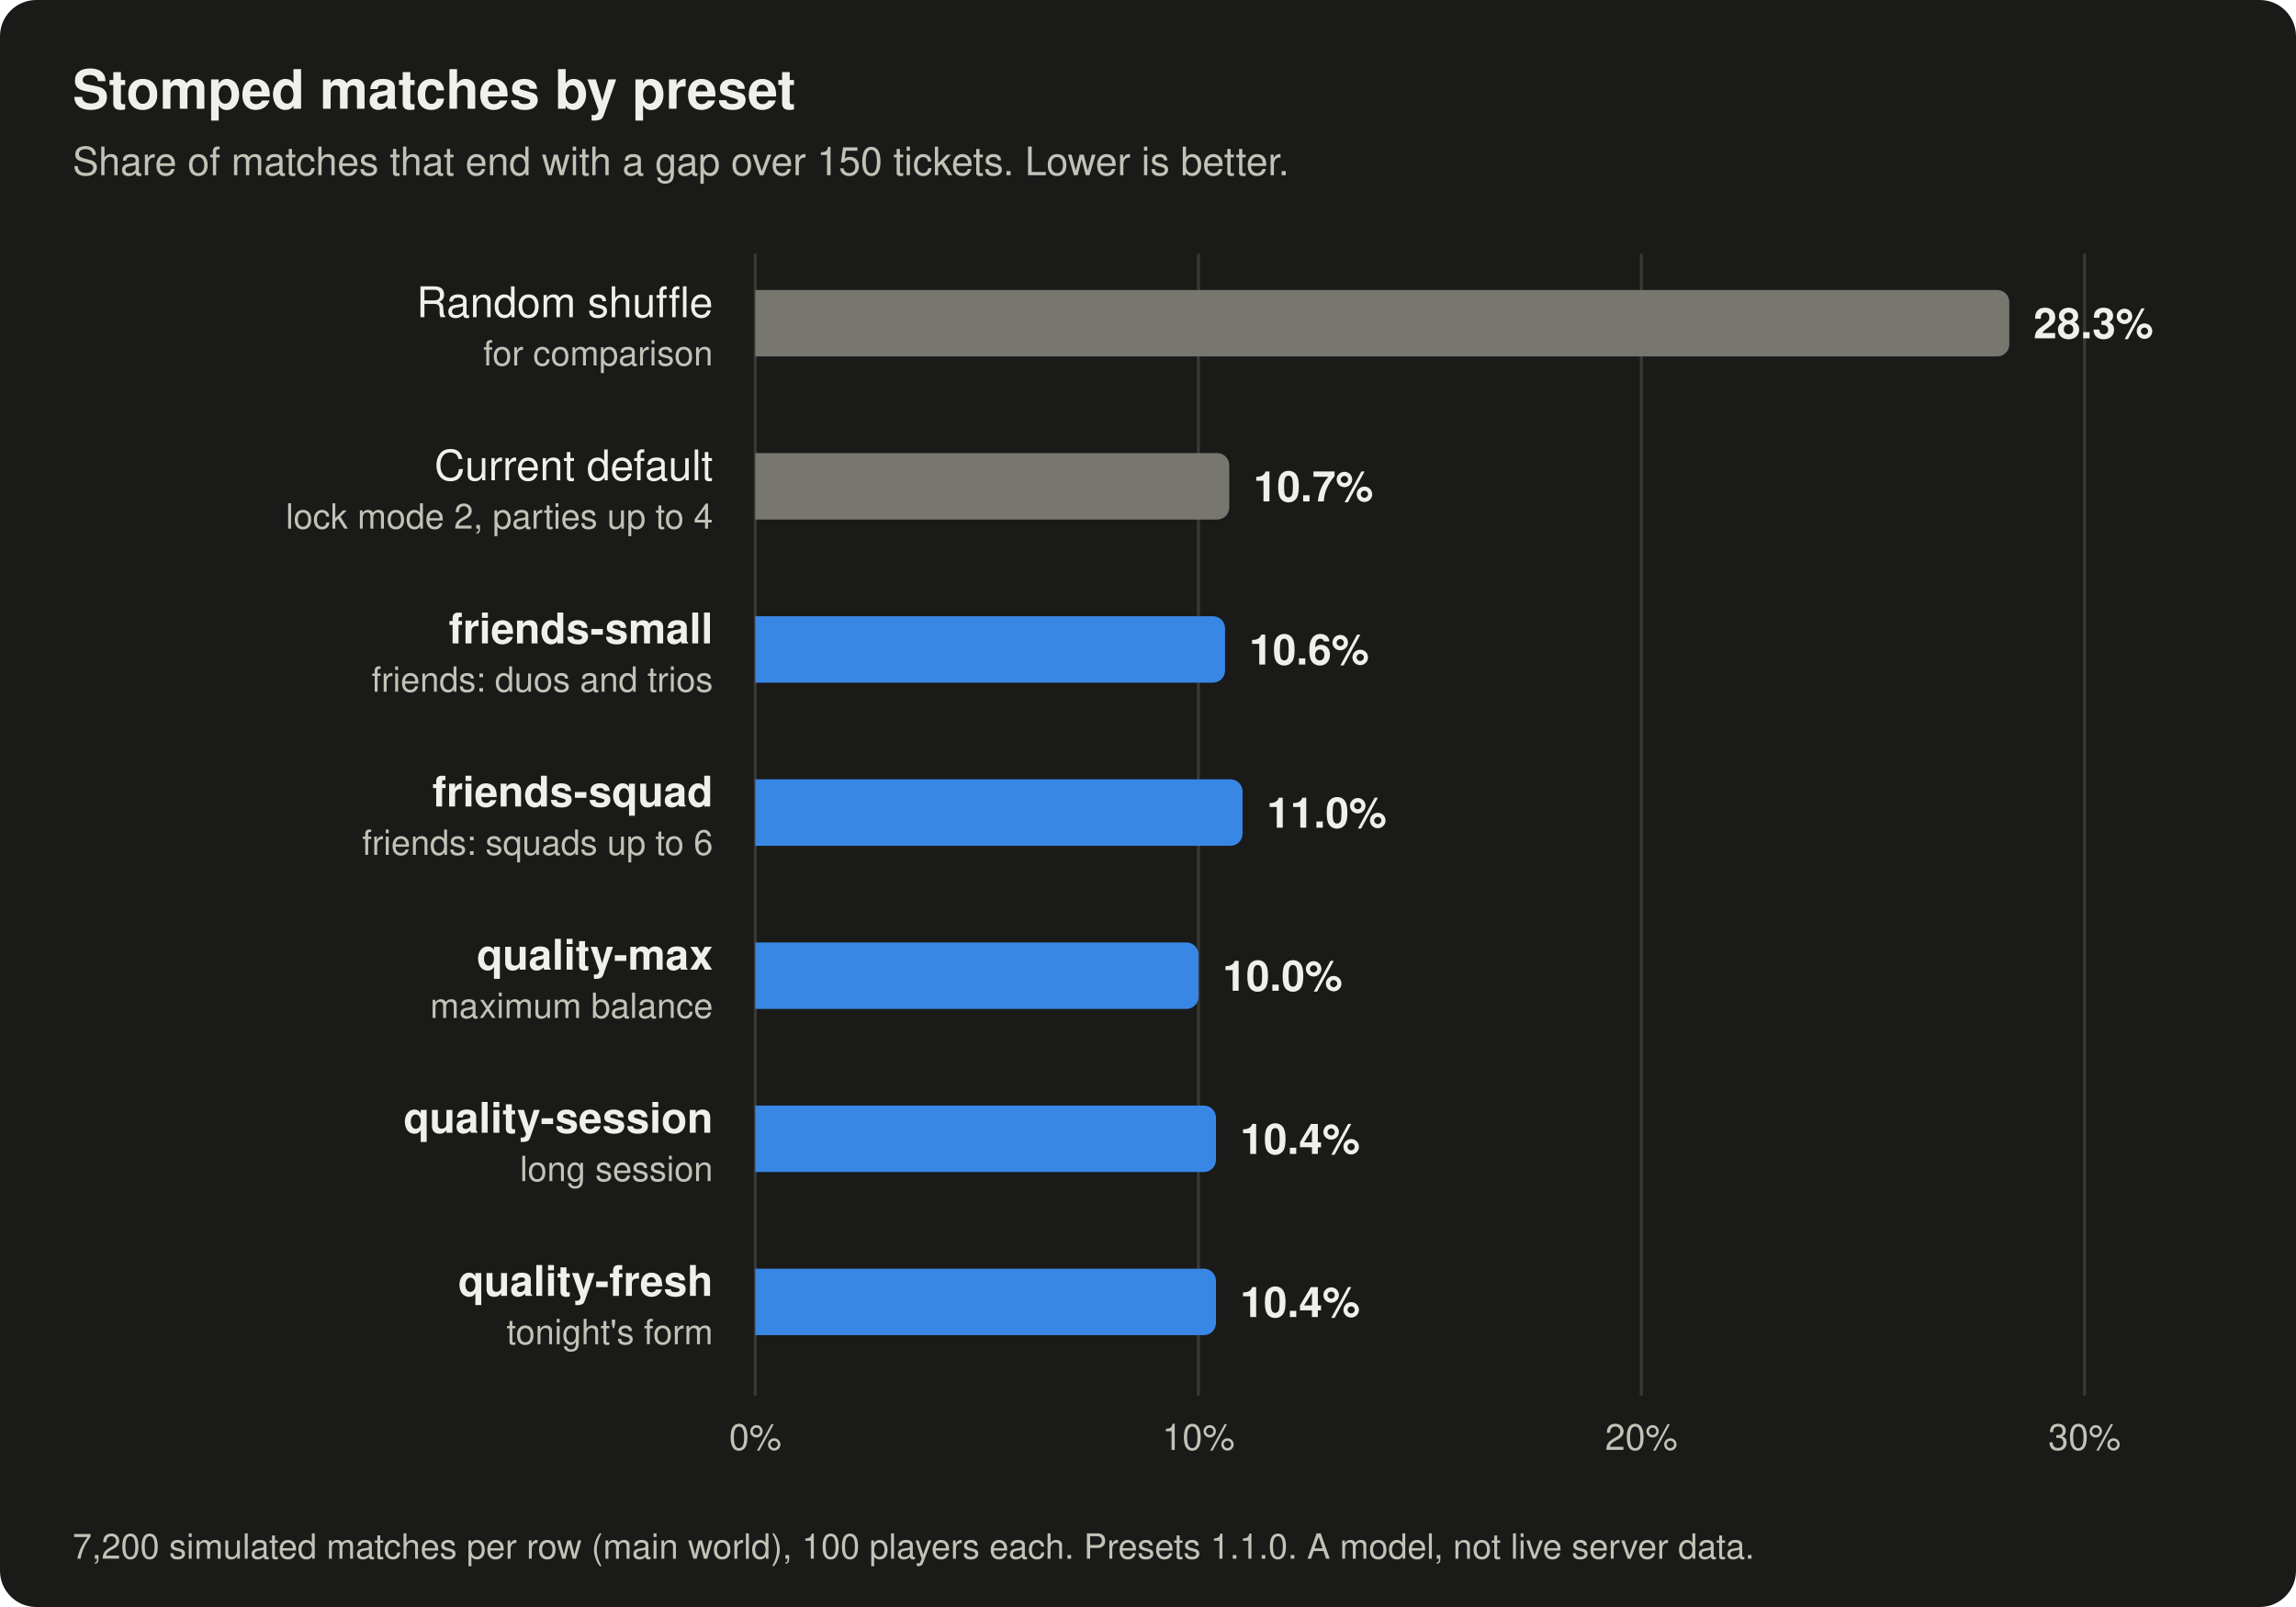
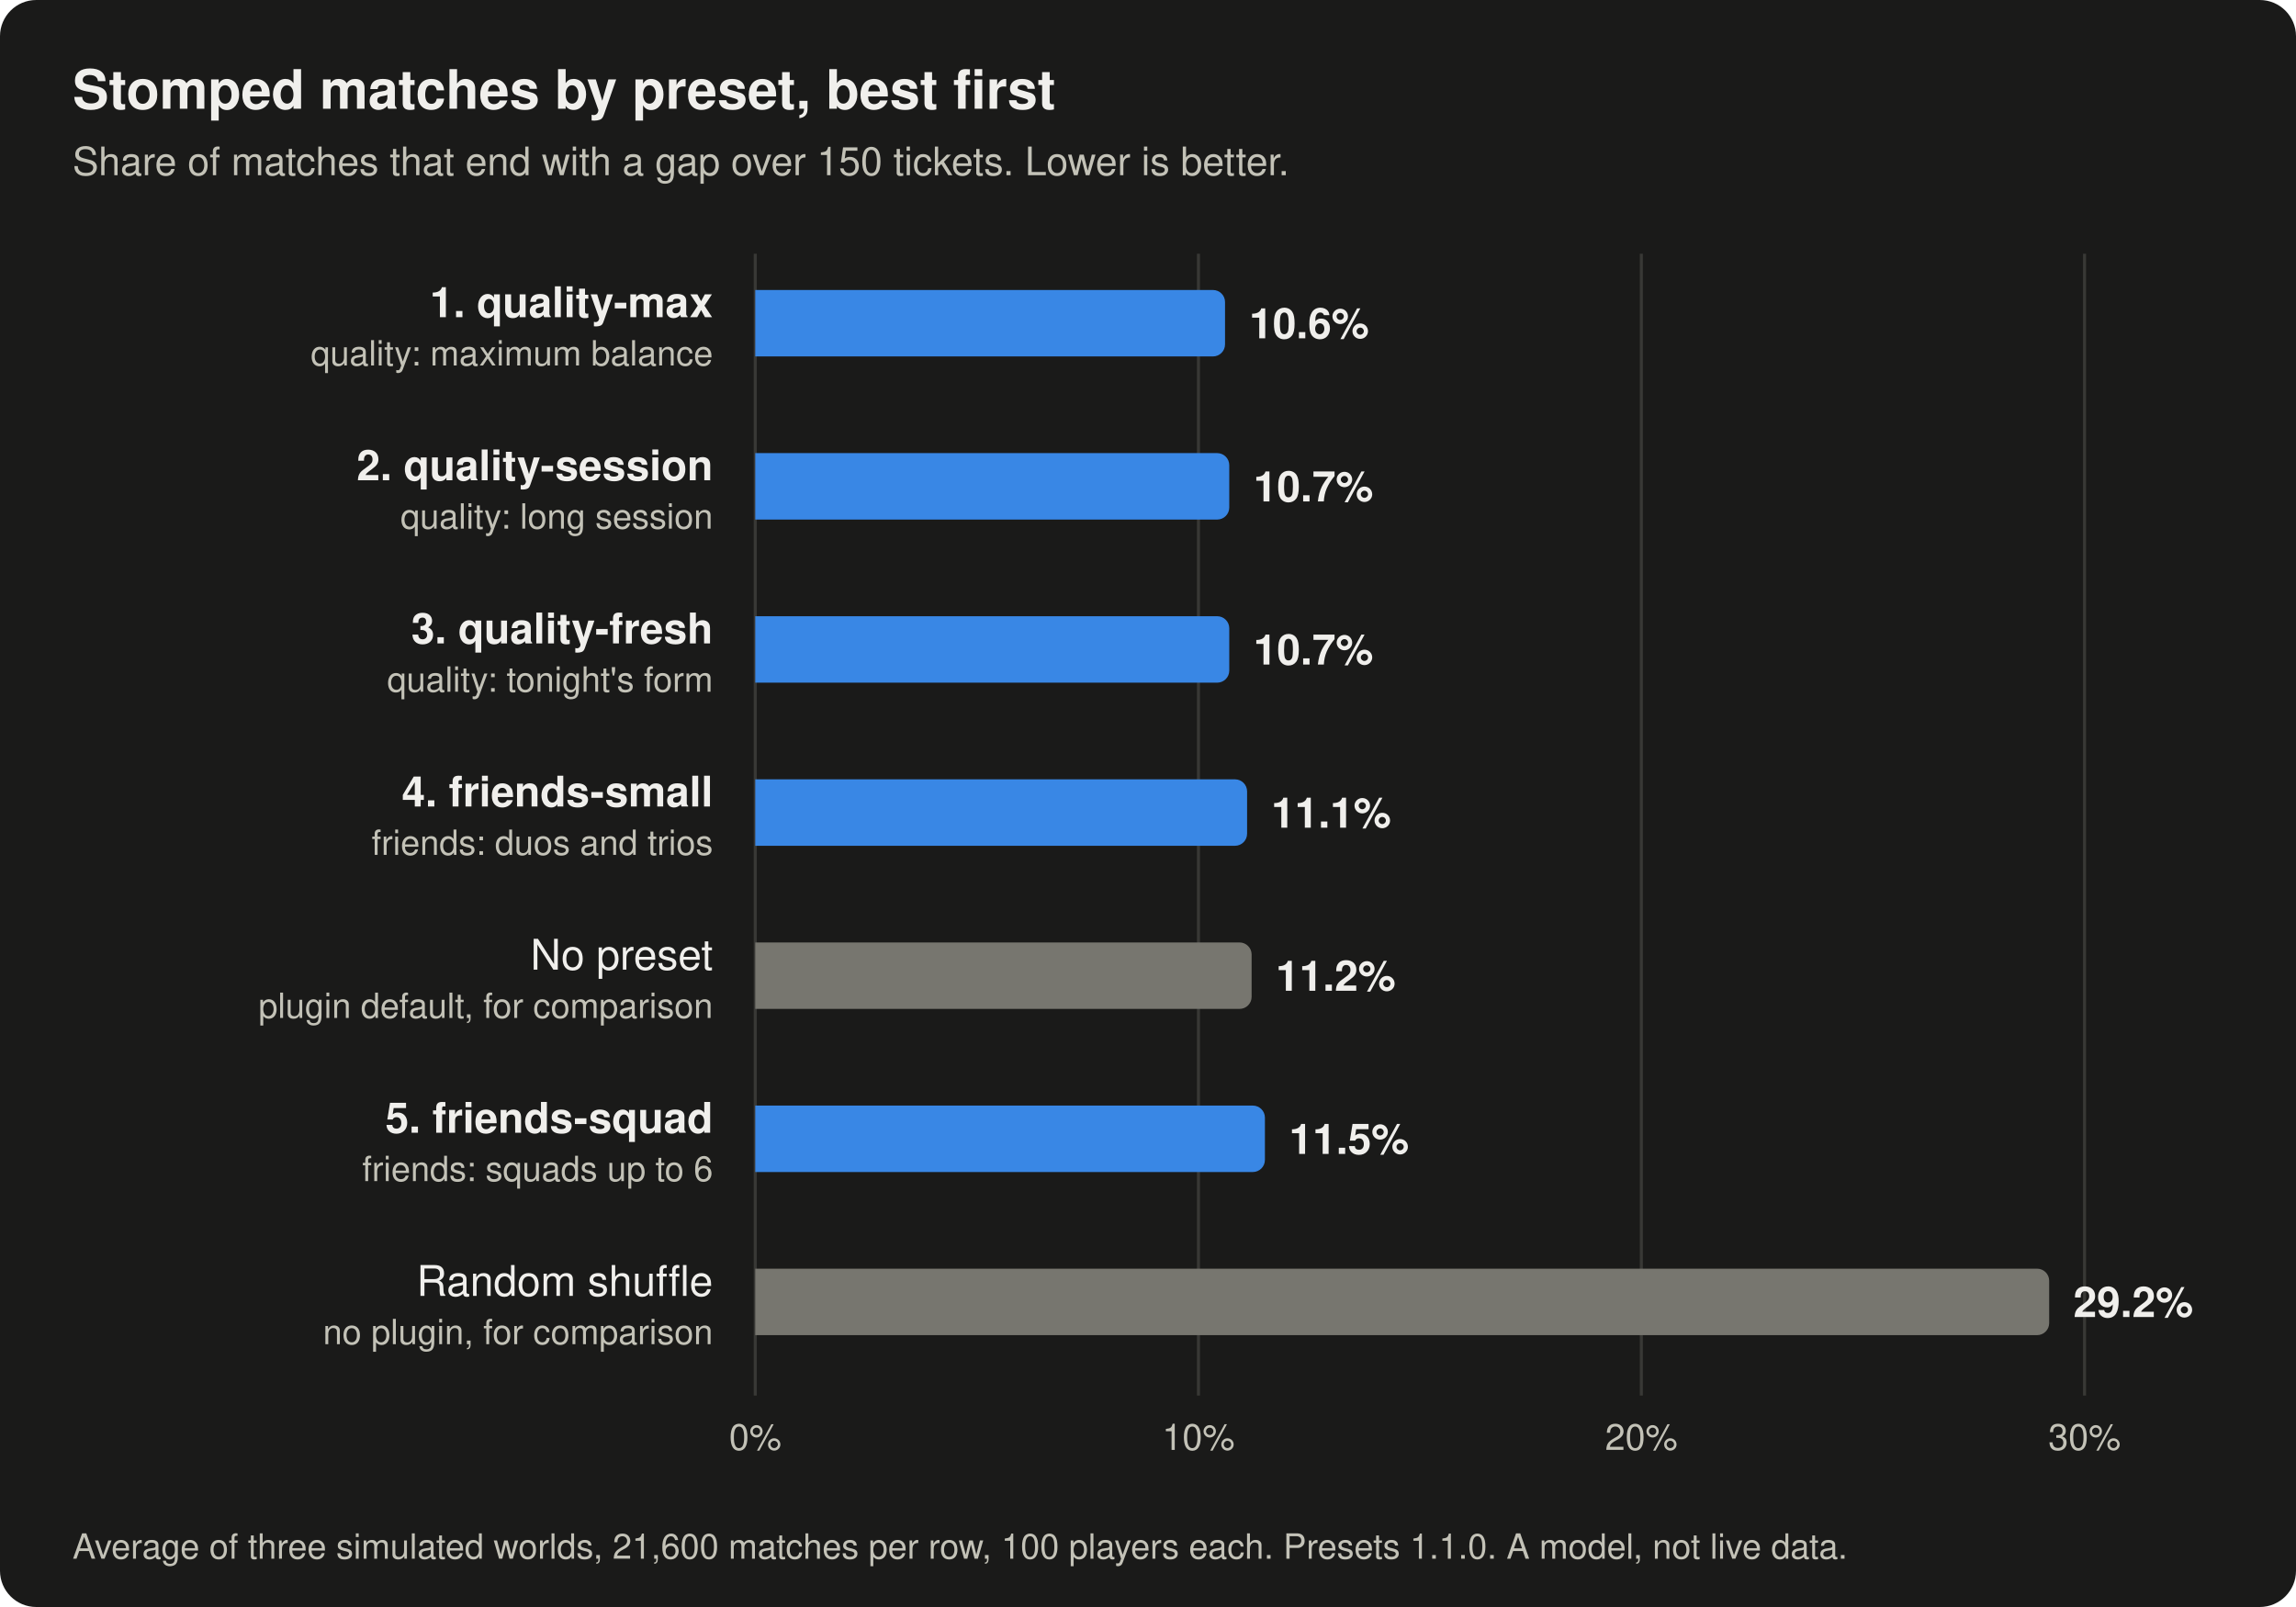
<svg xmlns="http://www.w3.org/2000/svg" viewBox="0 0 760 532" width="760" height="532" role="img" aria-labelledby="t d" font-family="-apple-system, 'Segoe UI', Helvetica, Arial, sans-serif">
  <rect width="760" height="532" rx="12" fill="#1a1a19" />
-   <text x="24" y="36" font-size="18" font-weight="600" fill="#f0efec">Stomped matches by preset</text>
+   <text x="24" y="36" font-size="18" font-weight="600" fill="#f0efec">Stomped matches by preset, best first</text>
  <text x="24" y="58" font-size="13" fill="#c3c2b7">Share of matches that end with a gap over 150 tickets. Lower is better.</text>
  <line x1="250.0" y1="84" x2="250.0" y2="462" stroke="#383835" stroke-width="1" />
  <text x="250.0" y="480" font-size="12" text-anchor="middle" fill="#c3c2b7">0%</text>
  <line x1="396.7" y1="84" x2="396.7" y2="462" stroke="#383835" stroke-width="1" />
  <text x="396.7" y="480" font-size="12" text-anchor="middle" fill="#c3c2b7">10%</text>
  <line x1="543.3" y1="84" x2="543.3" y2="462" stroke="#383835" stroke-width="1" />
  <text x="543.3" y="480" font-size="12" text-anchor="middle" fill="#c3c2b7">20%</text>
  <line x1="690.0" y1="84" x2="690.0" y2="462" stroke="#383835" stroke-width="1" />
  <text x="690.0" y="480" font-size="12" text-anchor="middle" fill="#c3c2b7">30%</text>
-   <text x="236" y="105" font-size="14" font-weight="400" text-anchor="end" fill="#f0efec">Random shuffle</text>
-   <text x="236" y="121" font-size="11.5" text-anchor="end" fill="#c3c2b7">for comparison</text>
-   <path d="M250 96 h411.1 a4 4 0 0 1 4 4 v14 a4 4 0 0 1 -4 4 h-411.1 z" fill="#77766f" />
-   <text x="673.1" y="112" font-size="14" font-weight="600" fill="#f0efec">28.3%</text>
-   <text x="236" y="159" font-size="14" font-weight="400" text-anchor="end" fill="#f0efec">Current default</text>
-   <text x="236" y="175" font-size="11.5" text-anchor="end" fill="#c3c2b7">lock mode 2, parties up to 4</text>
-   <path d="M250 150 h152.9 a4 4 0 0 1 4 4 v14 a4 4 0 0 1 -4 4 h-152.9 z" fill="#77766f" />
+   <text x="236" y="105" font-size="14" font-weight="600" text-anchor="end" fill="#f0efec">1. quality-max</text>
+   <text x="236" y="121" font-size="11.5" text-anchor="end" fill="#c3c2b7">quality: maximum balance</text>
+   <path d="M250 96 h151.5 a4 4 0 0 1 4 4 v14 a4 4 0 0 1 -4 4 h-151.5 z" fill="#3987e5" />
+   <text x="413.5" y="112" font-size="14" font-weight="600" fill="#f0efec">10.6%</text>
+   <text x="236" y="159" font-size="14" font-weight="600" text-anchor="end" fill="#f0efec">2. quality-session</text>
+   <text x="236" y="175" font-size="11.5" text-anchor="end" fill="#c3c2b7">quality: long session</text>
+   <path d="M250 150 h152.9 a4 4 0 0 1 4 4 v14 a4 4 0 0 1 -4 4 h-152.9 z" fill="#3987e5" />
  <text x="414.9" y="166" font-size="14" font-weight="600" fill="#f0efec">10.7%</text>
-   <text x="236" y="213" font-size="14" font-weight="600" text-anchor="end" fill="#f0efec">friends-small</text>
-   <text x="236" y="229" font-size="11.5" text-anchor="end" fill="#c3c2b7">friends: duos and trios</text>
-   <path d="M250 204 h151.5 a4 4 0 0 1 4 4 v14 a4 4 0 0 1 -4 4 h-151.5 z" fill="#3987e5" />
-   <text x="413.5" y="220" font-size="14" font-weight="600" fill="#f0efec">10.6%</text>
-   <text x="236" y="267" font-size="14" font-weight="600" text-anchor="end" fill="#f0efec">friends-squad</text>
-   <text x="236" y="283" font-size="11.5" text-anchor="end" fill="#c3c2b7">friends: squads up to 6</text>
-   <path d="M250 258 h157.3 a4 4 0 0 1 4 4 v14 a4 4 0 0 1 -4 4 h-157.3 z" fill="#3987e5" />
-   <text x="419.3" y="274" font-size="14" font-weight="600" fill="#f0efec">11.0%</text>
-   <text x="236" y="321" font-size="14" font-weight="600" text-anchor="end" fill="#f0efec">quality-max</text>
-   <text x="236" y="337" font-size="11.5" text-anchor="end" fill="#c3c2b7">maximum balance</text>
-   <path d="M250 312 h142.7 a4 4 0 0 1 4 4 v14 a4 4 0 0 1 -4 4 h-142.7 z" fill="#3987e5" />
-   <text x="404.7" y="328" font-size="14" font-weight="600" fill="#f0efec">10.0%</text>
-   <text x="236" y="375" font-size="14" font-weight="600" text-anchor="end" fill="#f0efec">quality-session</text>
-   <text x="236" y="391" font-size="11.5" text-anchor="end" fill="#c3c2b7">long session</text>
-   <path d="M250 366 h148.5 a4 4 0 0 1 4 4 v14 a4 4 0 0 1 -4 4 h-148.5 z" fill="#3987e5" />
-   <text x="410.5" y="382" font-size="14" font-weight="600" fill="#f0efec">10.4%</text>
-   <text x="236" y="429" font-size="14" font-weight="600" text-anchor="end" fill="#f0efec">quality-fresh</text>
-   <text x="236" y="445" font-size="11.5" text-anchor="end" fill="#c3c2b7">tonight's form</text>
-   <path d="M250 420 h148.5 a4 4 0 0 1 4 4 v14 a4 4 0 0 1 -4 4 h-148.5 z" fill="#3987e5" />
-   <text x="410.5" y="436" font-size="14" font-weight="600" fill="#f0efec">10.4%</text>
-   <text x="24" y="516" font-size="11.5" fill="#c3c2b7">7,200 simulated matches per row (main world), 100 players each. Presets 1.1.0. A model, not live server data.</text>
+   <text x="236" y="213" font-size="14" font-weight="600" text-anchor="end" fill="#f0efec">3. quality-fresh</text>
+   <text x="236" y="229" font-size="11.5" text-anchor="end" fill="#c3c2b7">quality: tonight's form</text>
+   <path d="M250 204 h152.9 a4 4 0 0 1 4 4 v14 a4 4 0 0 1 -4 4 h-152.9 z" fill="#3987e5" />
+   <text x="414.9" y="220" font-size="14" font-weight="600" fill="#f0efec">10.7%</text>
+   <text x="236" y="267" font-size="14" font-weight="600" text-anchor="end" fill="#f0efec">4. friends-small</text>
+   <text x="236" y="283" font-size="11.5" text-anchor="end" fill="#c3c2b7">friends: duos and trios</text>
+   <path d="M250 258 h158.8 a4 4 0 0 1 4 4 v14 a4 4 0 0 1 -4 4 h-158.8 z" fill="#3987e5" />
+   <text x="420.8" y="274" font-size="14" font-weight="600" fill="#f0efec">11.1%</text>
+   <text x="236" y="321" font-size="14" font-weight="400" text-anchor="end" fill="#f0efec">No preset</text>
+   <text x="236" y="337" font-size="11.5" text-anchor="end" fill="#c3c2b7">plugin default, for comparison</text>
+   <path d="M250 312 h160.3 a4 4 0 0 1 4 4 v14 a4 4 0 0 1 -4 4 h-160.3 z" fill="#77766f" />
+   <text x="422.3" y="328" font-size="14" font-weight="600" fill="#f0efec">11.2%</text>
+   <text x="236" y="375" font-size="14" font-weight="600" text-anchor="end" fill="#f0efec">5. friends-squad</text>
+   <text x="236" y="391" font-size="11.5" text-anchor="end" fill="#c3c2b7">friends: squads up to 6</text>
+   <path d="M250 366 h164.7 a4 4 0 0 1 4 4 v14 a4 4 0 0 1 -4 4 h-164.7 z" fill="#3987e5" />
+   <text x="426.7" y="382" font-size="14" font-weight="600" fill="#f0efec">11.5%</text>
+   <text x="236" y="429" font-size="14" font-weight="400" text-anchor="end" fill="#f0efec">Random shuffle</text>
+   <text x="236" y="445" font-size="11.5" text-anchor="end" fill="#c3c2b7">no plugin, for comparison</text>
+   <path d="M250 420 h424.3 a4 4 0 0 1 4 4 v14 a4 4 0 0 1 -4 4 h-424.3 z" fill="#77766f" />
+   <text x="686.3" y="436" font-size="14" font-weight="600" fill="#f0efec">29.2%</text>
+   <text x="24" y="516" font-size="11.5" fill="#c3c2b7">Average of three simulated worlds, 21,600 matches per row, 100 players each. Presets 1.1.0. A model, not live data.</text>
</svg>
